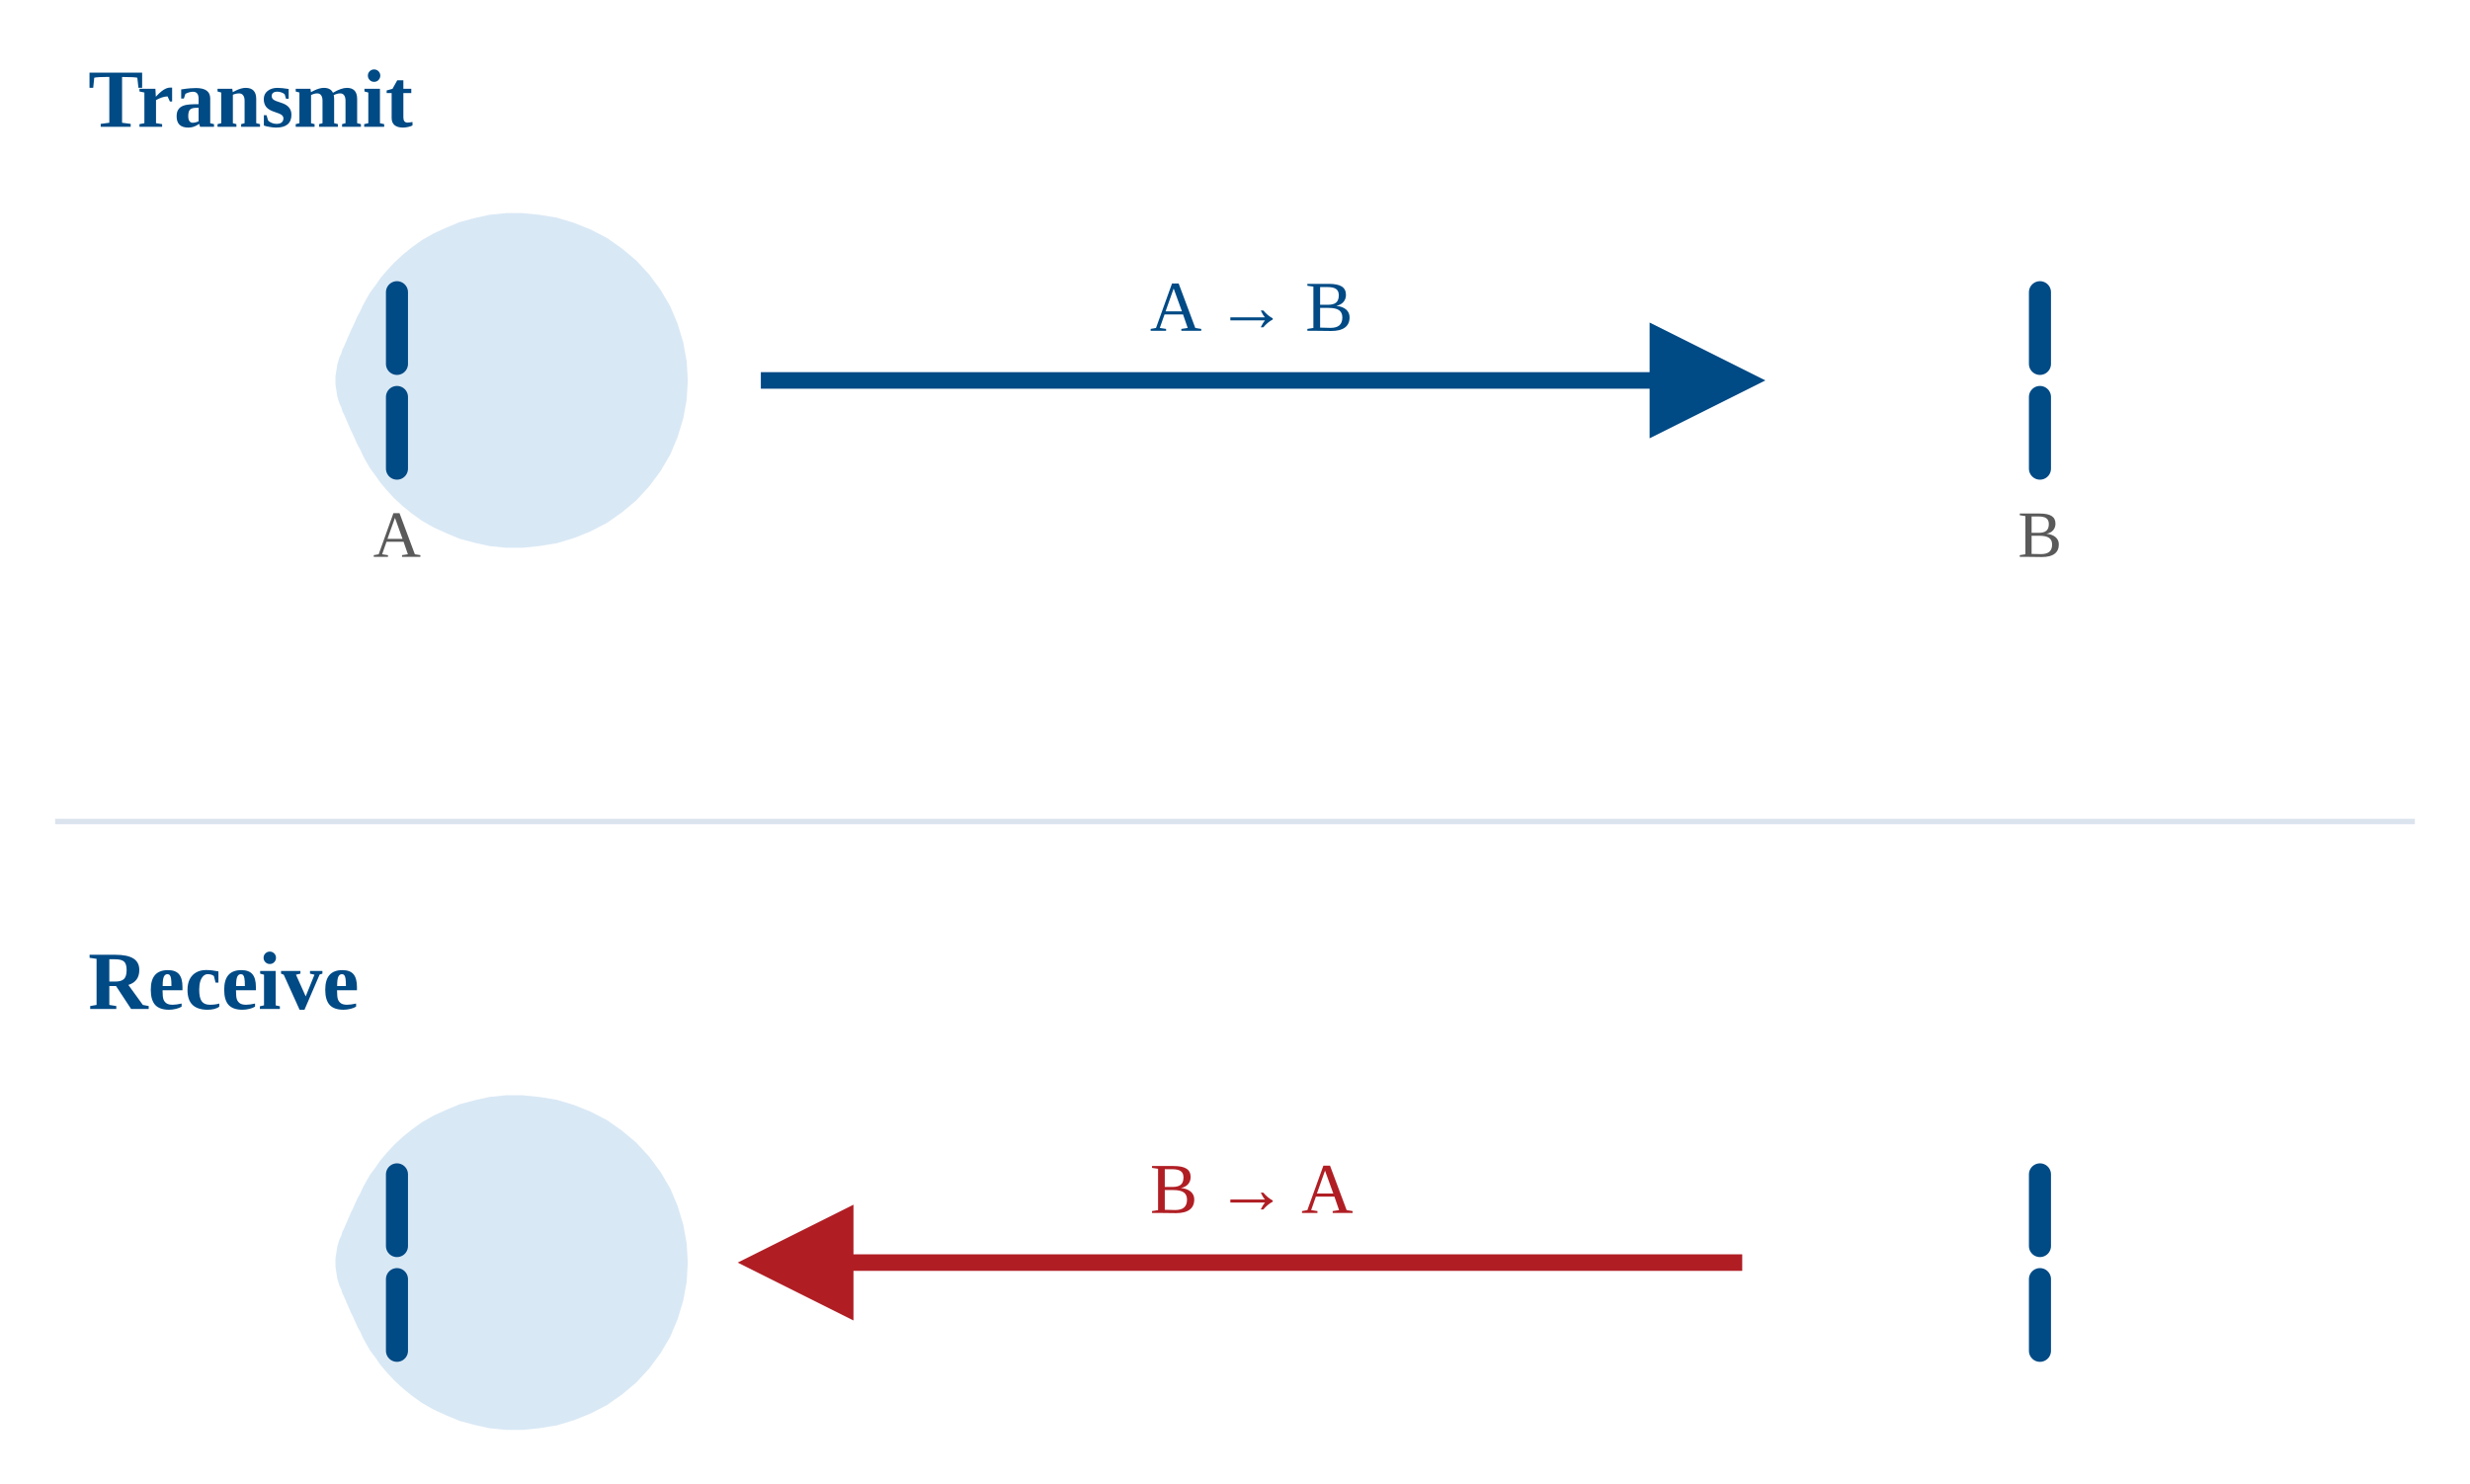
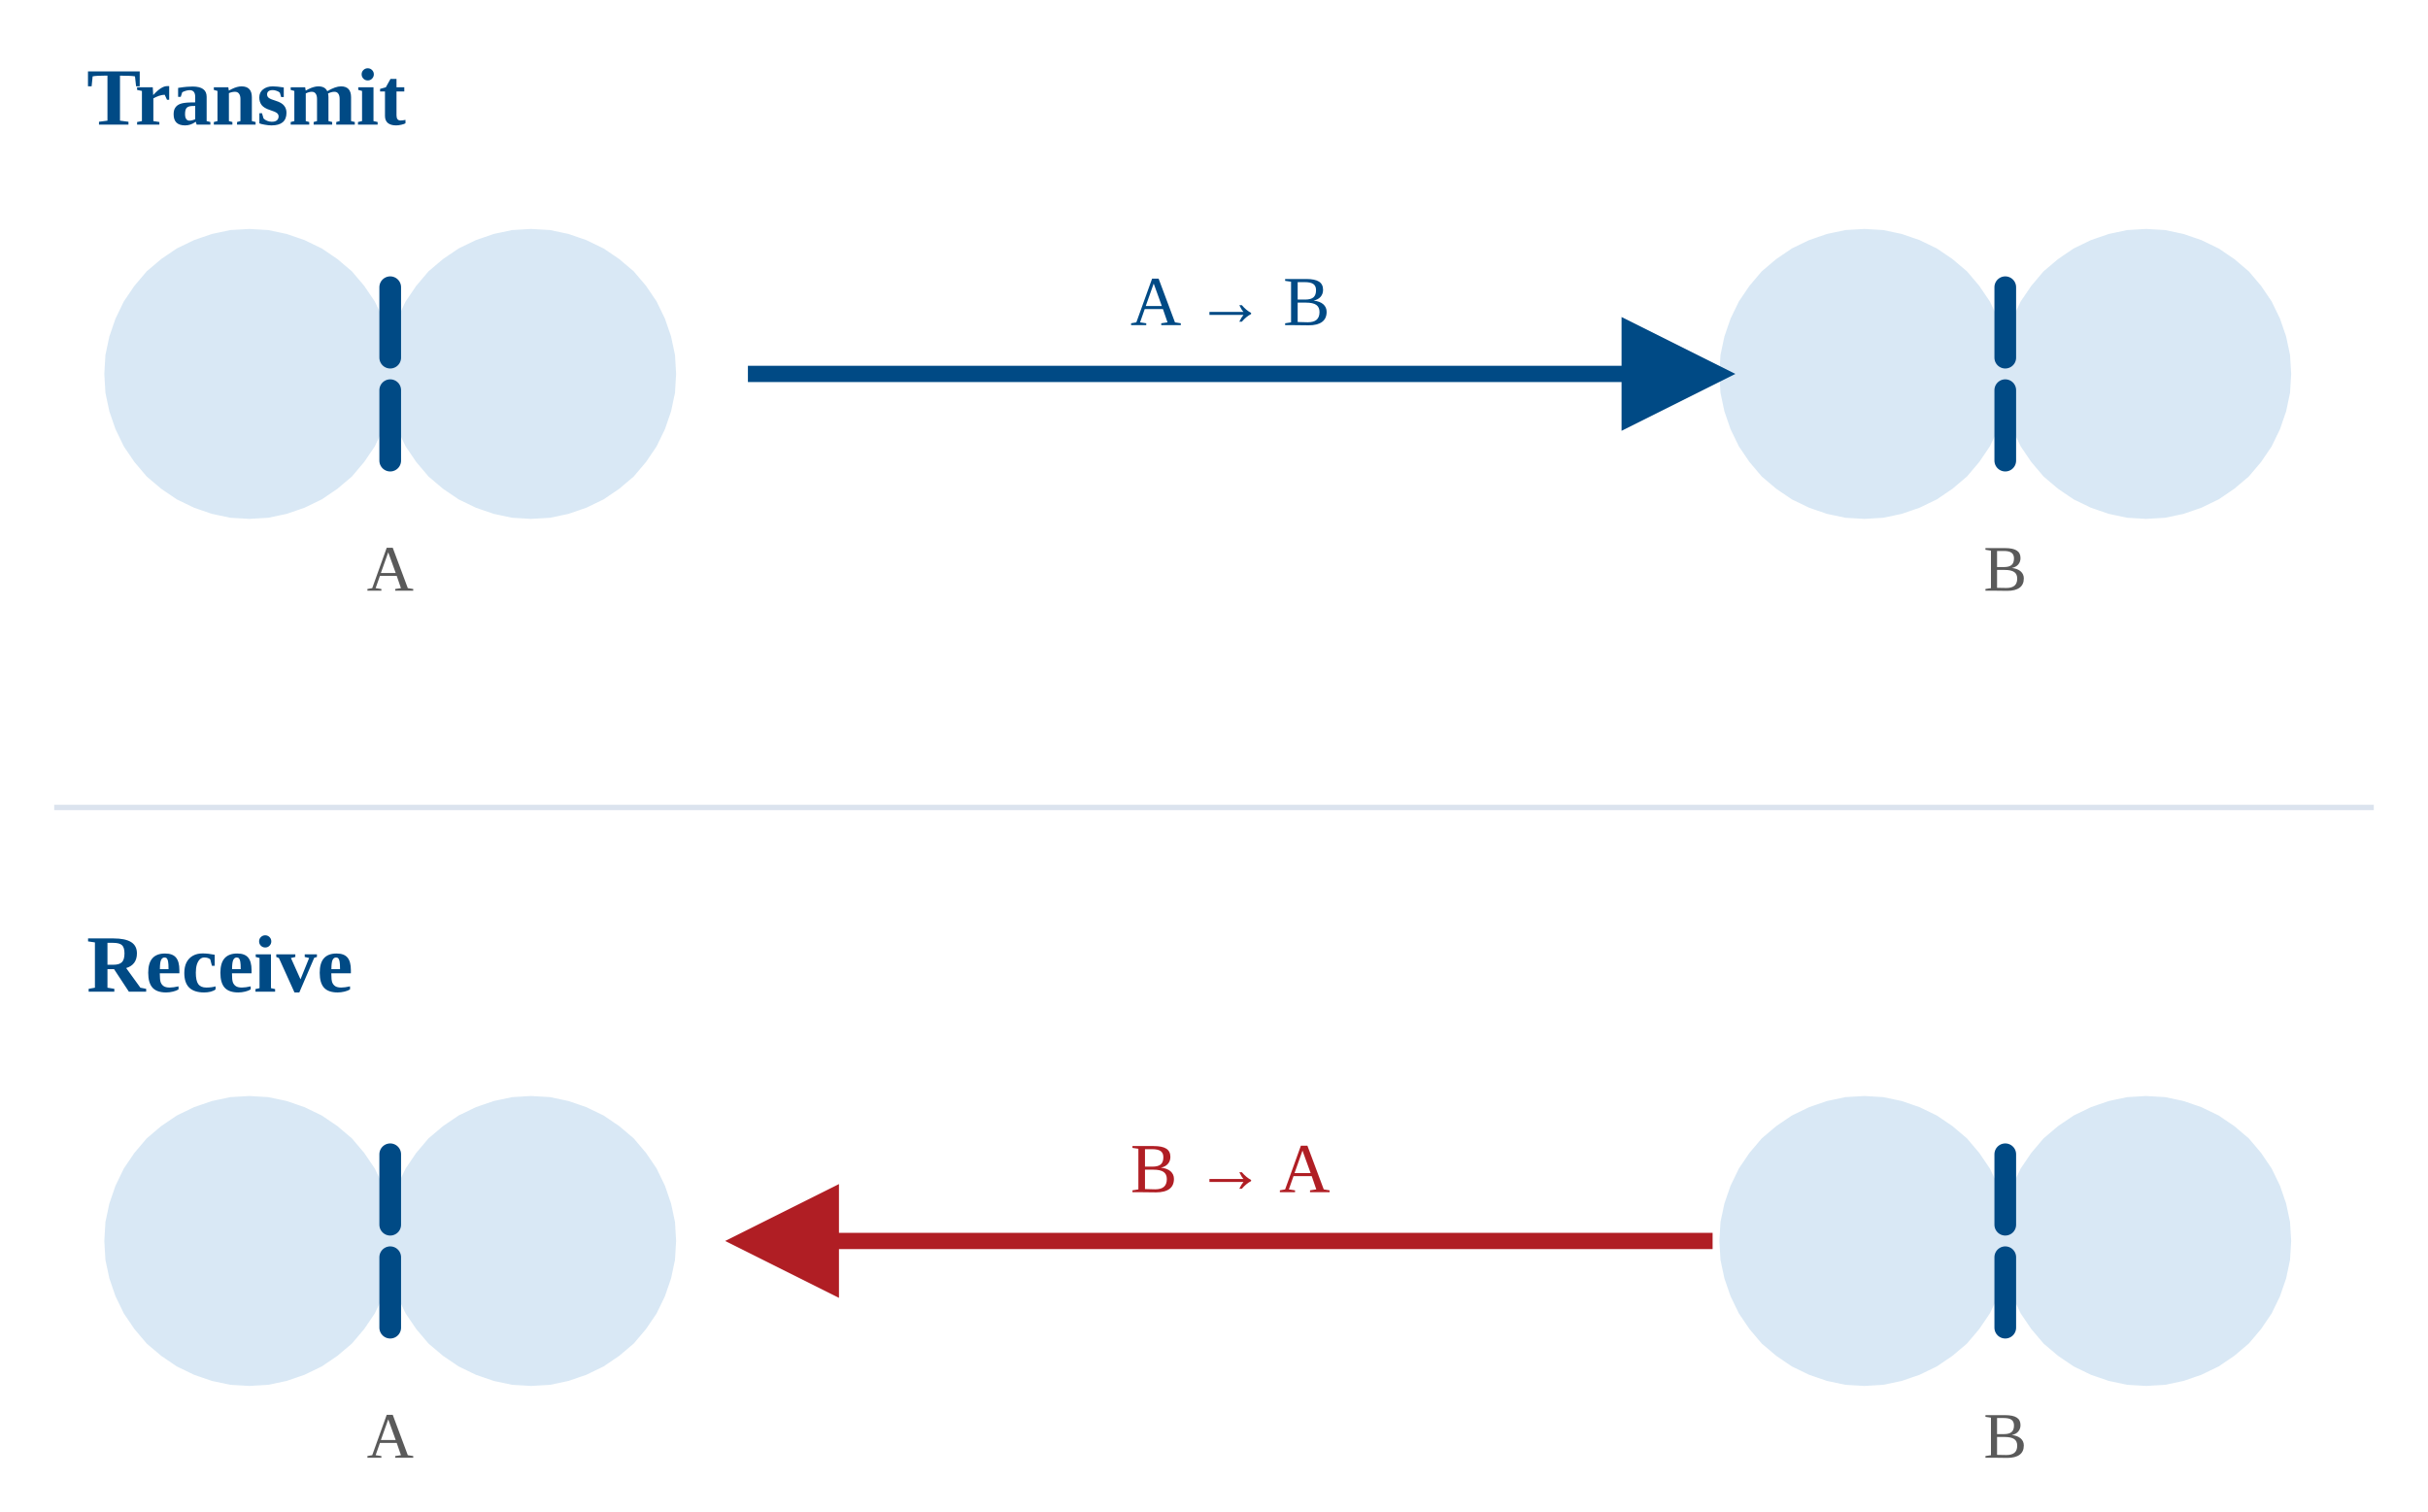
- <svg xmlns="http://www.w3.org/2000/svg" viewBox="14 23 448 269" role="img" aria-label="Reciprocity: antenna A has the same radiation pattern transmitting to B as receiving from B">
+ <svg xmlns="http://www.w3.org/2000/svg" viewBox="14 23 448 279" role="img" aria-label="Reciprocity: two dipoles with identical figure-eight patterns, drawn the same whether energy flows from A to B or from B to A">
  <defs>
    <marker id="txar" viewBox="0 0 10 10" refX="8" refY="5" markerWidth="7" markerHeight="7" orient="auto-start-reverse">
      <path d="M0 0 L10 5 L0 10 z" fill="#004a85" />
    </marker>
    <marker id="rxar" viewBox="0 0 10 10" refX="8" refY="5" markerWidth="7" markerHeight="7" orient="auto-start-reverse">
      <path d="M0 0 L10 5 L0 10 z" fill="#b01e24" />
    </marker>
  </defs>
  <text x="30" y="46" fill="#004a85" font-size="15" font-weight="700">Transmit</text>
-   <path d="M138.0 92.0 L137.8 95.4 L137.2 98.7 L136.2 102.0 L134.9 105.1 L133.2 108.0 L131.2 110.7 L128.9 113.2 L126.4 115.3 L123.7 117.2 L120.8 118.7 L117.8 119.9 L114.8 120.8 L111.7 121.3 L108.7 121.6 L105.8 121.6 L102.9 121.3 L100.2 120.7 L97.6 120.0 L95.2 119.0 L93.0 118.0 L90.9 116.8 L89.1 115.5 L87.5 114.2 L86.0 112.8 L84.7 111.4 L83.6 110.1 L82.7 108.8 L81.8 107.6 L81.1 106.4 L80.5 105.3 L80.0 104.2 L79.5 103.3 L79.1 102.4 L78.7 101.5 L78.3 100.7 L78.0 100.0 L77.7 99.3 L77.4 98.6 L77.1 97.9 L76.8 97.3 L76.6 96.6 L76.3 96.0 L76.1 95.4 L75.9 94.7 L75.8 94.0 L75.7 93.4 L75.6 92.7 L75.6 92.0 L75.6 91.3 L75.7 90.6 L75.8 90.0 L75.9 89.3 L76.1 88.6 L76.3 88.0 L76.6 87.4 L76.8 86.7 L77.1 86.1 L77.4 85.4 L77.7 84.7 L78.0 84.0 L78.3 83.3 L78.7 82.5 L79.1 81.6 L79.5 80.7 L80.0 79.8 L80.5 78.7 L81.1 77.6 L81.8 76.4 L82.7 75.2 L83.6 73.9 L84.7 72.6 L86.0 71.2 L87.5 69.8 L89.1 68.5 L90.9 67.2 L93.0 66.0 L95.2 65.0 L97.6 64.0 L100.2 63.3 L102.9 62.7 L105.8 62.4 L108.7 62.4 L111.7 62.7 L114.8 63.2 L117.8 64.1 L120.8 65.3 L123.7 66.8 L126.4 68.7 L128.9 70.8 L131.2 73.3 L133.2 76.0 L134.9 78.9 L136.2 82.0 L137.2 85.3 L137.8 88.6 L138.0 92.0 Z" fill="#0067b9" opacity="0.15" stroke="#0067b9" stroke-width="1.5" />
+   <path d="M138.0 92.0 L137.8 95.4 L137.1 98.7 L136.0 101.9 L134.5 105.0 L132.6 107.8 L130.4 110.4 L127.8 112.6 L125.0 114.5 L121.9 116.0 L118.7 117.1 L115.4 117.8 L112.0 118.0 L108.6 117.8 L105.3 117.1 L102.1 116.0 L99.0 114.5 L96.2 112.6 L93.6 110.4 L91.4 107.8 L89.5 105.0 L88.0 101.9 L86.9 98.7 L86.2 95.4 L86.0 92.0 L85.8 95.4 L85.1 98.7 L84.0 101.9 L82.5 105.0 L80.6 107.8 L78.4 110.4 L75.8 112.6 L73.0 114.5 L69.9 116.0 L66.7 117.1 L63.4 117.8 L60.0 118.0 L56.6 117.8 L53.3 117.1 L50.1 116.0 L47.0 114.5 L44.2 112.6 L41.6 110.4 L39.4 107.8 L37.5 105.0 L36.0 101.9 L34.9 98.7 L34.2 95.4 L34.0 92.0 L34.2 88.6 L34.9 85.3 L36.0 82.1 L37.5 79.0 L39.4 76.2 L41.6 73.6 L44.2 71.4 L47.0 69.5 L50.1 68.0 L53.3 66.9 L56.6 66.2 L60.0 66.0 L63.4 66.2 L66.7 66.9 L69.9 68.0 L73.0 69.5 L75.8 71.4 L78.4 73.6 L80.6 76.2 L82.5 79.0 L84.0 82.1 L85.1 85.3 L85.8 88.6 L86.0 92.0 L86.2 88.6 L86.9 85.3 L88.0 82.1 L89.5 79.0 L91.4 76.2 L93.6 73.6 L96.2 71.4 L99.0 69.5 L102.1 68.0 L105.3 66.9 L108.6 66.2 L112.0 66.0 L115.4 66.2 L118.7 66.9 L121.9 68.0 L125.0 69.5 L127.8 71.4 L130.4 73.6 L132.6 76.2 L134.5 79.0 L136.0 82.1 L137.1 85.3 L137.8 88.6 L138.0 92.0 Z" fill="#0067b9" opacity="0.15" stroke="#0067b9" stroke-width="1.5" />
+   <path d="M436.0 92.0 L435.8 95.4 L435.1 98.7 L434.0 101.9 L432.5 105.0 L430.6 107.8 L428.4 110.4 L425.8 112.6 L423.0 114.5 L419.9 116.0 L416.7 117.1 L413.4 117.8 L410.0 118.0 L406.6 117.8 L403.3 117.1 L400.1 116.0 L397.0 114.5 L394.2 112.6 L391.6 110.4 L389.4 107.8 L387.5 105.0 L386.0 101.9 L384.9 98.7 L384.2 95.4 L384.0 92.0 L383.8 95.4 L383.1 98.7 L382.0 101.9 L380.5 105.0 L378.6 107.8 L376.4 110.4 L373.8 112.6 L371.0 114.5 L367.9 116.0 L364.7 117.1 L361.4 117.8 L358.0 118.0 L354.6 117.8 L351.3 117.1 L348.1 116.0 L345.0 114.5 L342.2 112.6 L339.6 110.4 L337.4 107.8 L335.5 105.0 L334.0 101.9 L332.9 98.7 L332.2 95.4 L332.0 92.0 L332.2 88.6 L332.9 85.3 L334.0 82.1 L335.5 79.0 L337.4 76.2 L339.6 73.6 L342.2 71.4 L345.0 69.5 L348.1 68.0 L351.3 66.9 L354.6 66.2 L358.0 66.0 L361.4 66.2 L364.7 66.9 L367.9 68.0 L371.0 69.5 L373.8 71.4 L376.4 73.6 L378.6 76.2 L380.5 79.0 L382.0 82.1 L383.1 85.3 L383.8 88.6 L384.0 92.0 L384.2 88.6 L384.9 85.3 L386.0 82.1 L387.5 79.0 L389.4 76.2 L391.6 73.6 L394.2 71.4 L397.0 69.5 L400.1 68.0 L403.3 66.9 L406.6 66.2 L410.0 66.0 L413.4 66.2 L416.7 66.9 L419.9 68.0 L423.0 69.5 L425.8 71.4 L428.4 73.6 L430.6 76.2 L432.5 79.0 L434.0 82.1 L435.1 85.3 L435.8 88.6 L436.0 92.0 Z" fill="#0067b9" opacity="0.15" stroke="#0067b9" stroke-width="1.5" />
  <line x1="86.0" y1="76.0" x2="86.0" y2="89.0" stroke="#004a85" stroke-width="4" stroke-linecap="round" />
  <line x1="86.0" y1="95.0" x2="86.0" y2="108.0" stroke="#004a85" stroke-width="4" stroke-linecap="round" />
  <line x1="384.0" y1="76.0" x2="384.0" y2="89.0" stroke="#004a85" stroke-width="4" stroke-linecap="round" />
  <line x1="384.0" y1="95.0" x2="384.0" y2="108.0" stroke="#004a85" stroke-width="4" stroke-linecap="round" />
+   <text x="86.0" y="132" fill="#5a5a5a" font-size="12" text-anchor="middle">A</text>
+   <text x="384.0" y="132" fill="#5a5a5a" font-size="12" text-anchor="middle">B</text>
  <line x1="152" y1="92.0" x2="330" y2="92.0" stroke="#004a85" stroke-width="3" marker-end="url(#txar)" />
  <text x="241" y="83" fill="#004a85" font-size="13" text-anchor="middle">A → B</text>
-   <text x="86.0" y="124" fill="#5a5a5a" font-size="12" text-anchor="middle">A</text>
-   <text x="384.0" y="124" fill="#5a5a5a" font-size="12" text-anchor="middle">B</text>
  <text x="30" y="206" fill="#004a85" font-size="15" font-weight="700">Receive</text>
-   <path d="M138.0 252.0 L137.8 255.4 L137.2 258.7 L136.2 262.0 L134.9 265.1 L133.2 268.0 L131.2 270.7 L128.9 273.2 L126.4 275.3 L123.7 277.2 L120.8 278.7 L117.8 279.9 L114.8 280.8 L111.7 281.3 L108.7 281.6 L105.8 281.6 L102.9 281.3 L100.2 280.7 L97.6 280.0 L95.2 279.0 L93.0 278.0 L90.9 276.8 L89.1 275.5 L87.5 274.2 L86.0 272.8 L84.7 271.4 L83.6 270.1 L82.7 268.8 L81.8 267.6 L81.1 266.4 L80.5 265.3 L80.0 264.2 L79.5 263.3 L79.1 262.4 L78.7 261.5 L78.3 260.7 L78.0 260.0 L77.7 259.3 L77.4 258.6 L77.1 257.9 L76.8 257.3 L76.6 256.6 L76.3 256.0 L76.1 255.4 L75.9 254.7 L75.8 254.0 L75.7 253.4 L75.6 252.7 L75.6 252.0 L75.6 251.3 L75.7 250.6 L75.8 250.0 L75.9 249.3 L76.1 248.6 L76.3 248.0 L76.6 247.4 L76.8 246.7 L77.1 246.1 L77.4 245.4 L77.7 244.7 L78.0 244.0 L78.3 243.3 L78.7 242.5 L79.1 241.6 L79.5 240.7 L80.0 239.8 L80.5 238.7 L81.1 237.6 L81.8 236.4 L82.7 235.2 L83.6 233.9 L84.7 232.6 L86.0 231.2 L87.5 229.8 L89.1 228.5 L90.9 227.2 L93.0 226.0 L95.2 225.0 L97.6 224.0 L100.2 223.3 L102.9 222.7 L105.8 222.4 L108.7 222.4 L111.7 222.7 L114.8 223.2 L117.8 224.1 L120.8 225.3 L123.7 226.8 L126.4 228.7 L128.9 230.8 L131.2 233.3 L133.2 236.0 L134.9 238.9 L136.2 242.0 L137.2 245.3 L137.8 248.6 L138.0 252.0 Z" fill="#0067b9" opacity="0.15" stroke="#0067b9" stroke-width="1.5" />
+   <path d="M138.0 252.0 L137.8 255.4 L137.1 258.7 L136.0 261.9 L134.5 265.0 L132.6 267.8 L130.4 270.4 L127.8 272.6 L125.0 274.5 L121.9 276.0 L118.7 277.1 L115.4 277.8 L112.0 278.0 L108.6 277.8 L105.3 277.1 L102.1 276.0 L99.0 274.5 L96.2 272.6 L93.6 270.4 L91.4 267.8 L89.5 265.0 L88.0 261.9 L86.9 258.7 L86.2 255.4 L86.0 252.0 L85.8 255.4 L85.1 258.7 L84.0 261.9 L82.5 265.0 L80.6 267.8 L78.4 270.4 L75.8 272.6 L73.0 274.5 L69.9 276.0 L66.7 277.1 L63.4 277.8 L60.0 278.0 L56.6 277.8 L53.3 277.1 L50.1 276.0 L47.0 274.5 L44.2 272.6 L41.6 270.4 L39.4 267.8 L37.5 265.0 L36.0 261.9 L34.9 258.7 L34.2 255.4 L34.0 252.0 L34.2 248.6 L34.9 245.3 L36.0 242.1 L37.5 239.0 L39.4 236.2 L41.6 233.6 L44.2 231.4 L47.0 229.5 L50.1 228.0 L53.3 226.9 L56.6 226.2 L60.0 226.0 L63.4 226.2 L66.7 226.9 L69.9 228.0 L73.0 229.5 L75.8 231.4 L78.4 233.6 L80.6 236.2 L82.5 239.0 L84.0 242.1 L85.1 245.3 L85.8 248.6 L86.0 252.0 L86.2 248.6 L86.9 245.3 L88.0 242.1 L89.5 239.0 L91.4 236.2 L93.6 233.6 L96.2 231.4 L99.0 229.5 L102.1 228.0 L105.3 226.9 L108.6 226.2 L112.0 226.0 L115.4 226.2 L118.7 226.9 L121.9 228.0 L125.0 229.5 L127.8 231.4 L130.4 233.6 L132.6 236.2 L134.5 239.0 L136.0 242.1 L137.1 245.3 L137.8 248.6 L138.0 252.0 Z" fill="#0067b9" opacity="0.15" stroke="#0067b9" stroke-width="1.5" />
+   <path d="M436.0 252.0 L435.8 255.4 L435.1 258.7 L434.0 261.9 L432.5 265.0 L430.6 267.8 L428.4 270.4 L425.8 272.6 L423.0 274.5 L419.9 276.0 L416.7 277.1 L413.4 277.8 L410.0 278.0 L406.6 277.8 L403.3 277.1 L400.1 276.0 L397.0 274.5 L394.2 272.6 L391.6 270.4 L389.4 267.8 L387.5 265.0 L386.0 261.9 L384.9 258.7 L384.2 255.4 L384.0 252.0 L383.8 255.4 L383.1 258.7 L382.0 261.9 L380.5 265.0 L378.6 267.8 L376.4 270.4 L373.8 272.6 L371.0 274.5 L367.9 276.0 L364.7 277.1 L361.4 277.8 L358.0 278.0 L354.6 277.8 L351.3 277.1 L348.1 276.0 L345.0 274.5 L342.2 272.6 L339.6 270.4 L337.4 267.8 L335.5 265.0 L334.0 261.9 L332.9 258.7 L332.2 255.4 L332.0 252.0 L332.2 248.6 L332.9 245.3 L334.0 242.1 L335.5 239.0 L337.4 236.2 L339.6 233.6 L342.2 231.4 L345.0 229.5 L348.1 228.0 L351.3 226.9 L354.6 226.2 L358.0 226.0 L361.4 226.2 L364.7 226.9 L367.9 228.0 L371.0 229.5 L373.8 231.4 L376.4 233.6 L378.6 236.2 L380.5 239.0 L382.0 242.1 L383.1 245.3 L383.8 248.6 L384.0 252.0 L384.2 248.6 L384.9 245.3 L386.0 242.1 L387.5 239.0 L389.4 236.2 L391.6 233.6 L394.2 231.4 L397.0 229.5 L400.1 228.0 L403.3 226.9 L406.6 226.2 L410.0 226.0 L413.4 226.2 L416.7 226.9 L419.9 228.0 L423.0 229.5 L425.8 231.4 L428.4 233.6 L430.6 236.2 L432.5 239.0 L434.0 242.1 L435.1 245.3 L435.8 248.6 L436.0 252.0 Z" fill="#0067b9" opacity="0.15" stroke="#0067b9" stroke-width="1.5" />
  <line x1="86.0" y1="236.0" x2="86.0" y2="249.0" stroke="#004a85" stroke-width="4" stroke-linecap="round" />
  <line x1="86.0" y1="255.0" x2="86.0" y2="268.0" stroke="#004a85" stroke-width="4" stroke-linecap="round" />
  <line x1="384.0" y1="236.0" x2="384.0" y2="249.0" stroke="#004a85" stroke-width="4" stroke-linecap="round" />
  <line x1="384.0" y1="255.0" x2="384.0" y2="268.0" stroke="#004a85" stroke-width="4" stroke-linecap="round" />
+   <text x="86.0" y="292" fill="#5a5a5a" font-size="12" text-anchor="middle">A</text>
+   <text x="384.0" y="292" fill="#5a5a5a" font-size="12" text-anchor="middle">B</text>
  <line x1="330" y1="252.0" x2="152" y2="252.0" stroke="#b01e24" stroke-width="3" marker-end="url(#rxar)" />
  <text x="241" y="243" fill="#b01e24" font-size="13" text-anchor="middle">B → A</text>
  <line x1="24" y1="172" x2="452" y2="172" stroke="#dbe3ee" stroke-width="1" />
</svg>
